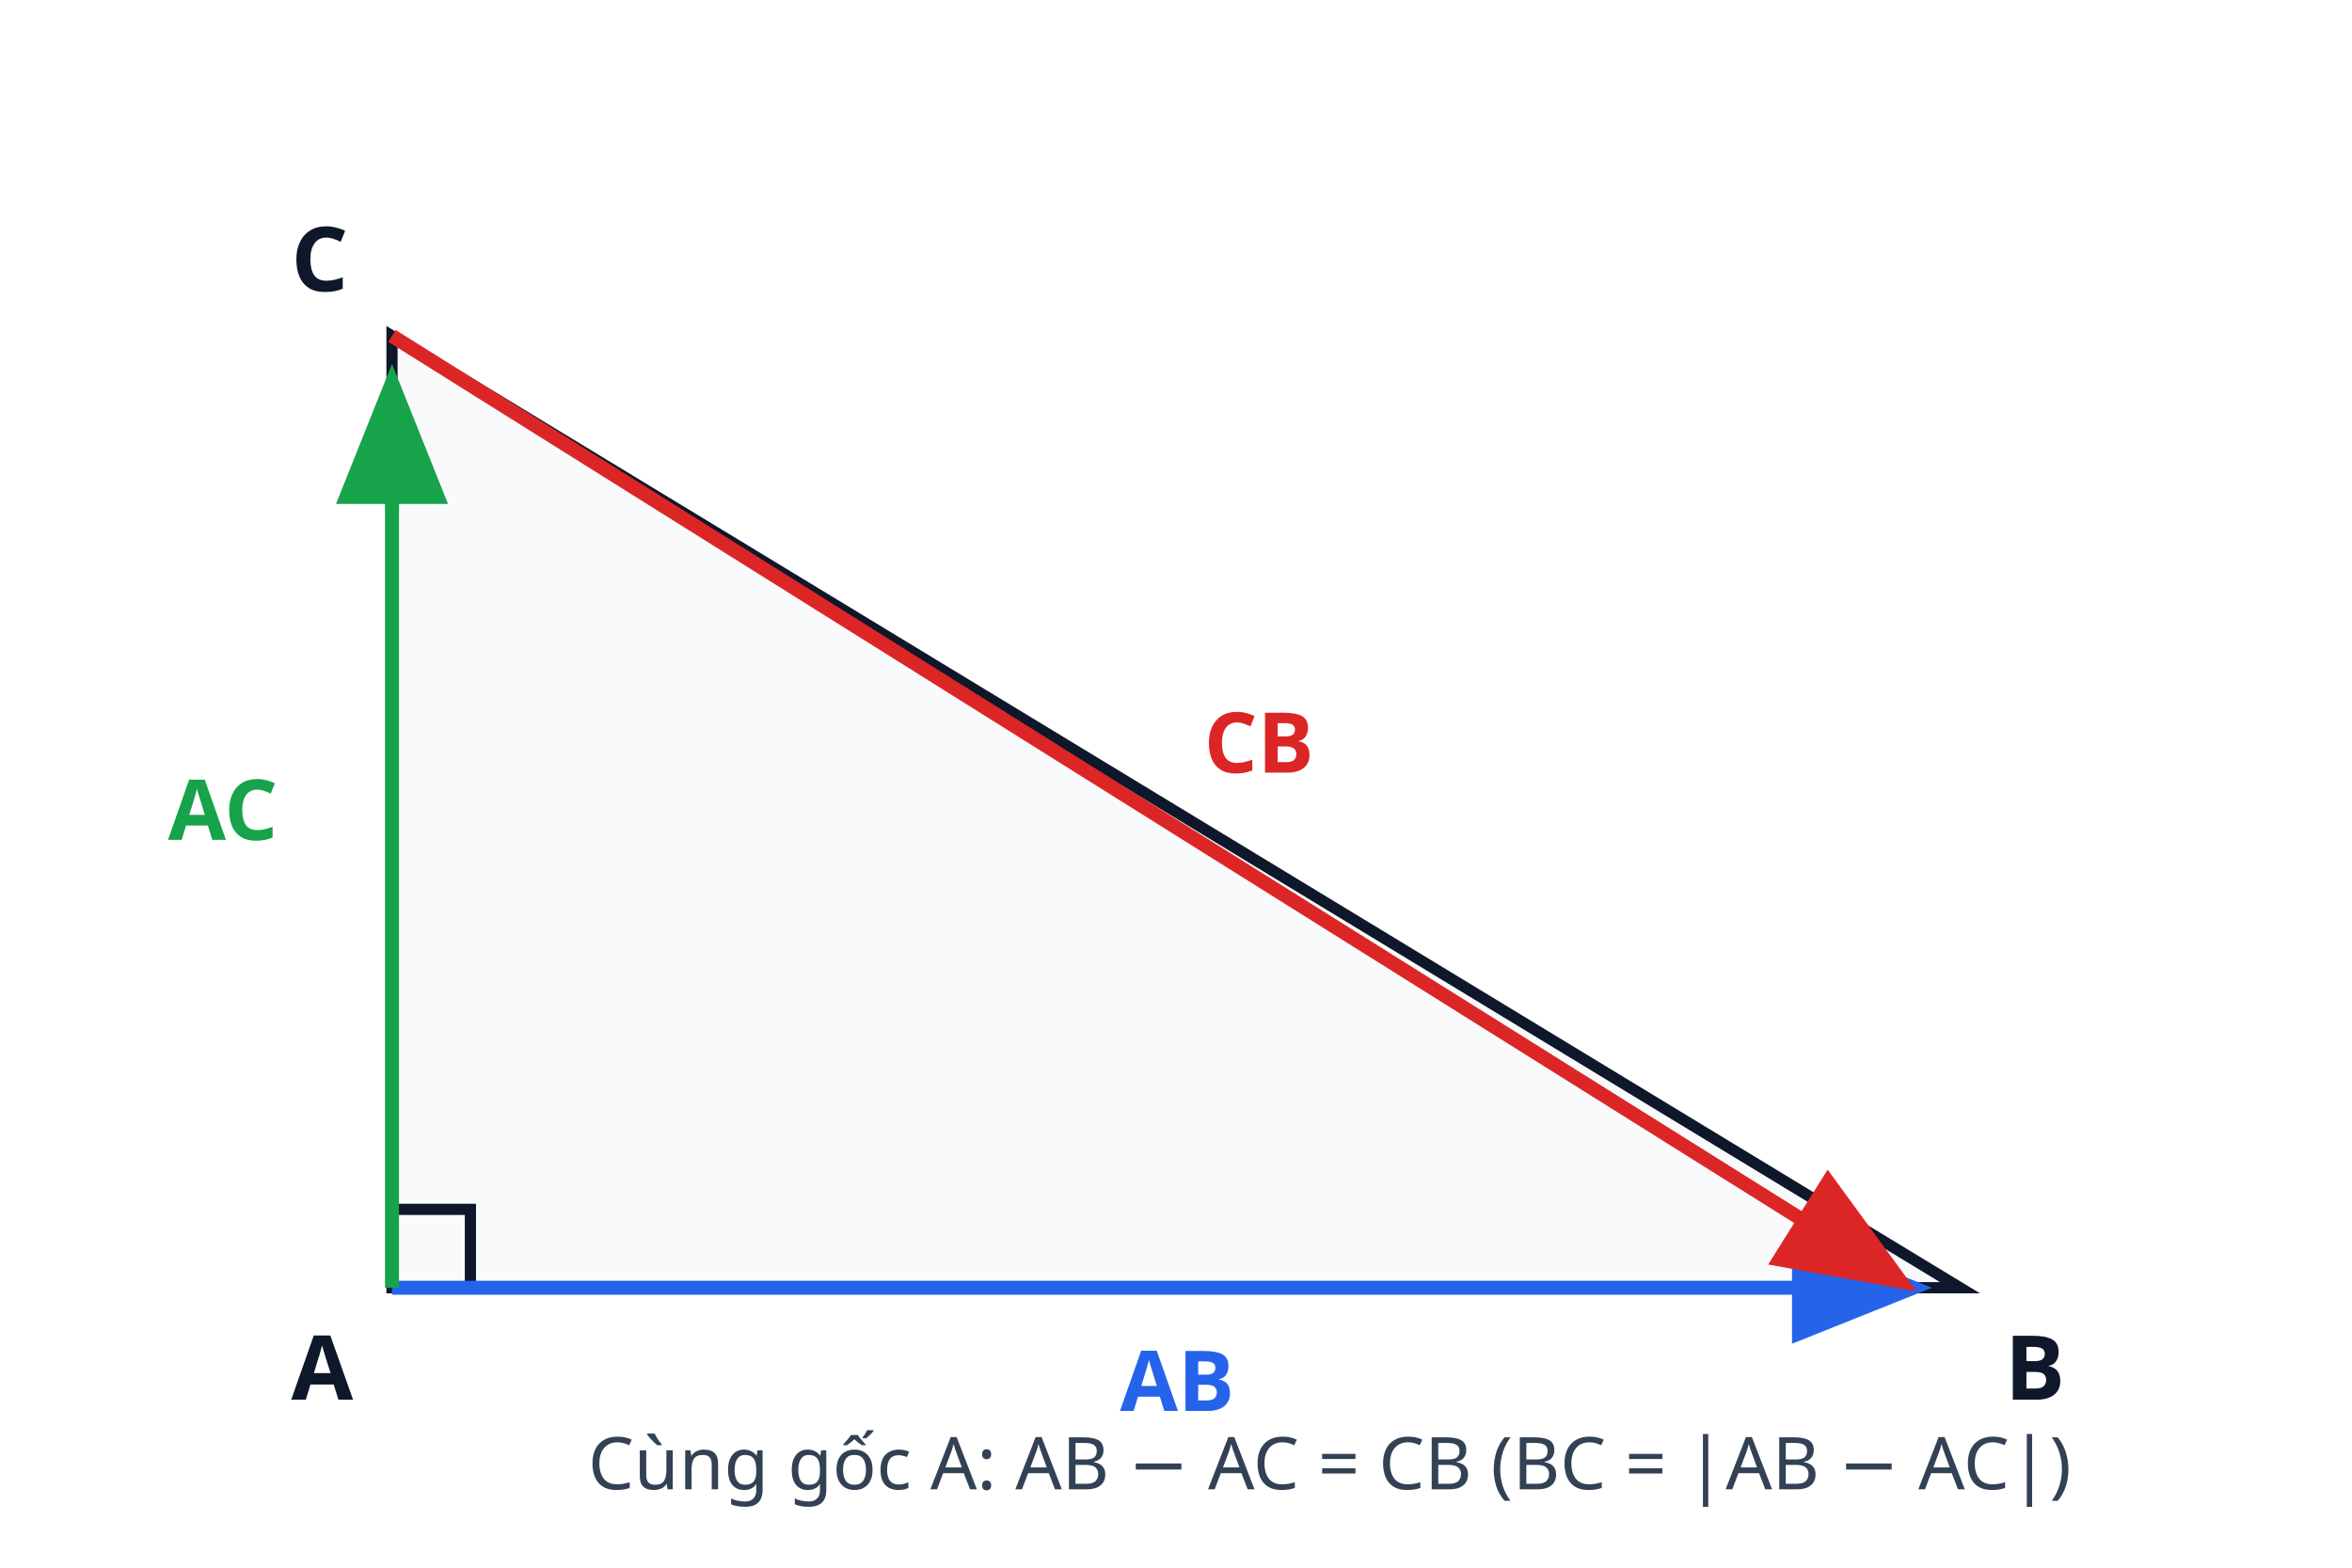
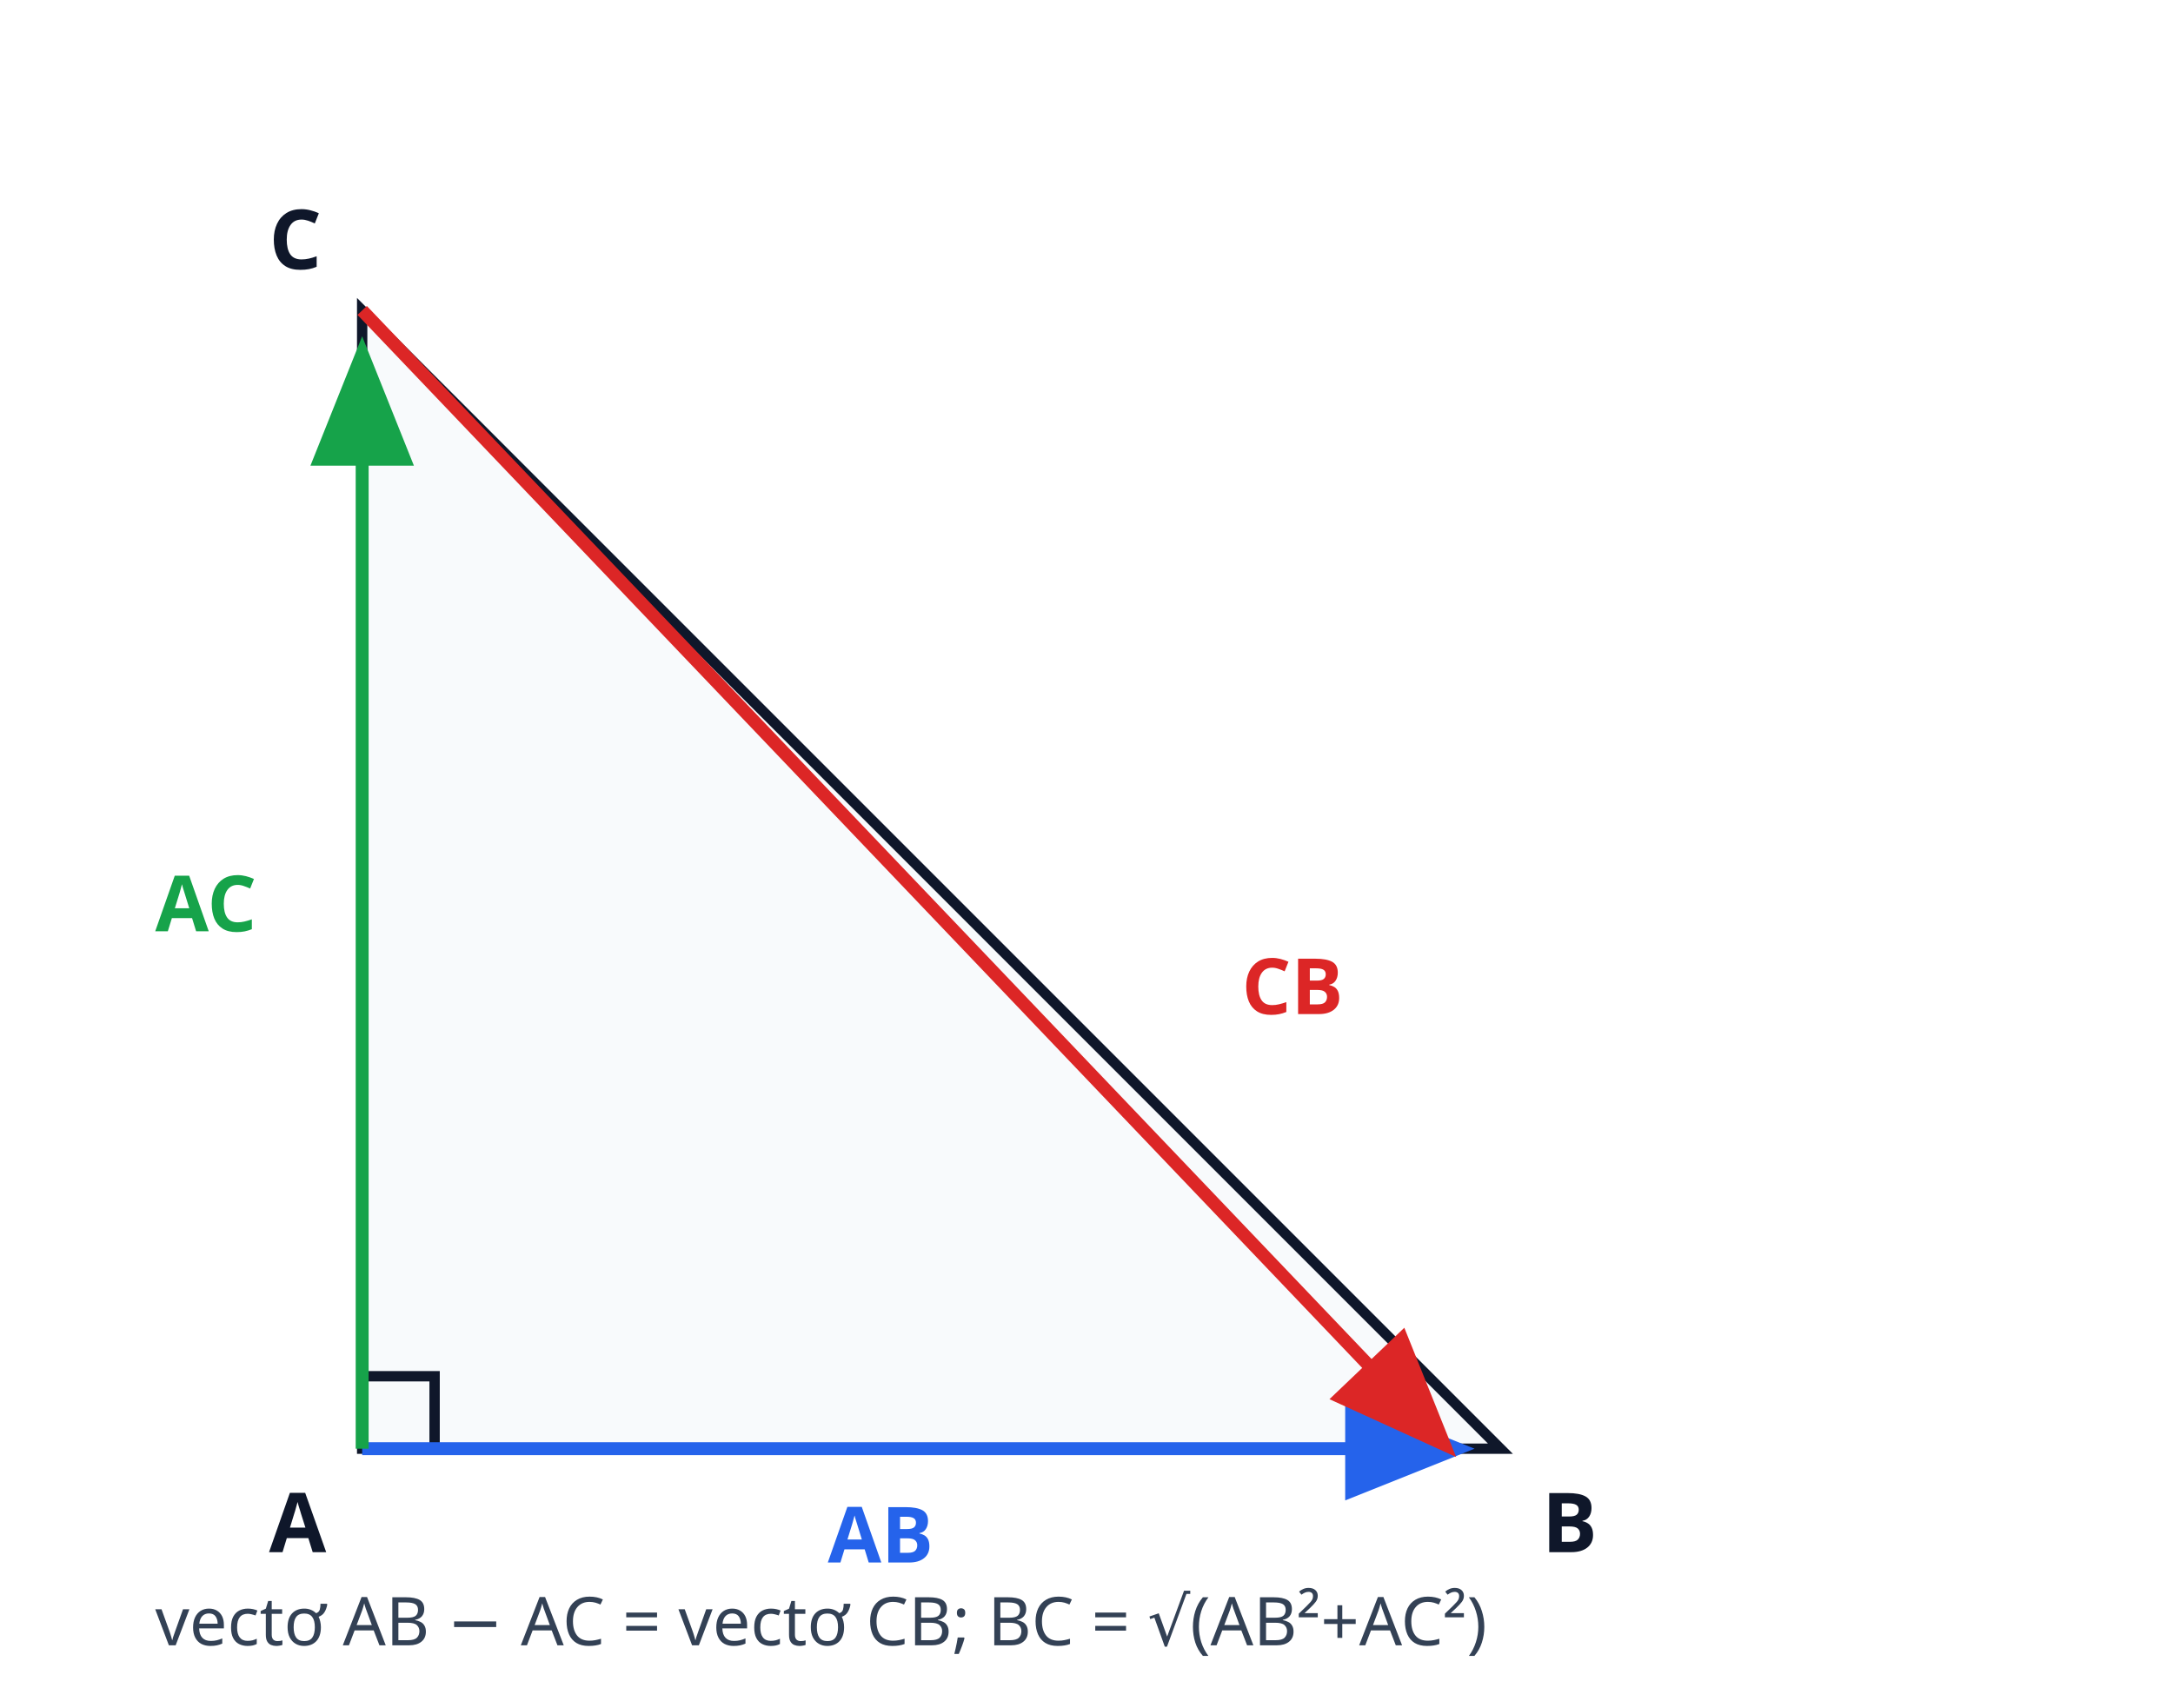
- <svg xmlns="http://www.w3.org/2000/svg" viewBox="0 0 420 280" role="img" aria-label="Tam giác ABC vuông tại A: hiệu AB - AC = CB">
+ <svg xmlns="http://www.w3.org/2000/svg" viewBox="0 0 420 330" role="img" aria-label="Tam giác ABC vuông tại A có AB nhỏ hơn AC: hiệu vectơ AB - vectơ AC = vectơ CB">
  <defs>
    <marker id="ab" markerWidth="10" markerHeight="8" refX="8" refY="4" orient="auto">
      <path d="M0,0 L10,4 L0,8 Z" fill="#2563eb" />
    </marker>
    <marker id="ag" markerWidth="10" markerHeight="8" refX="8" refY="4" orient="auto">
      <path d="M0,0 L10,4 L0,8 Z" fill="#16a34a" />
    </marker>
    <marker id="ar" markerWidth="10" markerHeight="8" refX="8" refY="4" orient="auto">
      <path d="M0,0 L10,4 L0,8 Z" fill="#dc2626" />
    </marker>
  </defs>
-   <path d="M 70 230 L 350 230 L 70 60 Z" fill="#f8fafc" stroke="#0f172a" stroke-width="2" />
-   <path d="M 70 216 L 84 216 L 84 230" fill="none" stroke="#0f172a" stroke-width="2" />
-   <line x1="70" y1="230" x2="340" y2="230" stroke="#2563eb" stroke-width="2.5" marker-end="url(#ab)" />
-   <line x1="70" y1="230" x2="70" y2="70" stroke="#16a34a" stroke-width="2.5" marker-end="url(#ag)" />
-   <line x1="70" y1="60" x2="338" y2="228" stroke="#dc2626" stroke-width="2.5" marker-end="url(#ar)" />
-   <text x="52" y="250" font-size="16" font-weight="700" font-family="ui-sans-serif, system-ui, sans-serif" fill="#0f172a">A</text>
-   <text x="358" y="250" font-size="16" font-weight="700" font-family="ui-sans-serif, system-ui, sans-serif" fill="#0f172a">B</text>
+   <path d="M 70 280 L 290 280 L 70 60 Z" fill="#f8fafc" stroke="#0f172a" stroke-width="2" />
+   <path d="M 70 266 L 84 266 L 84 280" fill="none" stroke="#0f172a" stroke-width="2" />
+   <line x1="70" y1="280" x2="280" y2="280" stroke="#2563eb" stroke-width="2.5" marker-end="url(#ab)" />
+   <line x1="70" y1="280" x2="70" y2="70" stroke="#16a34a" stroke-width="2.5" marker-end="url(#ag)" />
+   <line x1="70" y1="60" x2="278" y2="278" stroke="#dc2626" stroke-width="2.5" marker-end="url(#ar)" />
+   <text x="52" y="300" font-size="16" font-weight="700" font-family="ui-sans-serif, system-ui, sans-serif" fill="#0f172a">A</text>
+   <text x="298" y="300" font-size="16" font-weight="700" font-family="ui-sans-serif, system-ui, sans-serif" fill="#0f172a">B</text>
  <text x="52" y="52" font-size="16" font-weight="700" font-family="ui-sans-serif, system-ui, sans-serif" fill="#0f172a">C</text>
-   <text x="200" y="252" font-size="15" font-weight="700" font-family="ui-sans-serif, system-ui, sans-serif" fill="#2563eb">AB</text>
-   <text x="30" y="150" font-size="15" font-weight="700" font-family="ui-sans-serif, system-ui, sans-serif" fill="#16a34a">AC</text>
-   <text x="215" y="138" font-size="15" font-weight="700" font-family="ui-sans-serif, system-ui, sans-serif" fill="#dc2626">CB</text>
-   <text x="105" y="266" font-size="13" font-family="ui-sans-serif, system-ui, sans-serif" fill="#334155">Cùng gốc A: AB − AC = CB (BC = |AB − AC|)</text>
+   <text x="160" y="302" font-size="15" font-weight="700" font-family="ui-sans-serif, system-ui, sans-serif" fill="#2563eb">AB</text>
+   <text x="30" y="180" font-size="15" font-weight="700" font-family="ui-sans-serif, system-ui, sans-serif" fill="#16a34a">AC</text>
+   <text x="240" y="196" font-size="15" font-weight="700" font-family="ui-sans-serif, system-ui, sans-serif" fill="#dc2626">CB</text>
+   <text x="30" y="318" font-size="13" font-family="ui-sans-serif, system-ui, sans-serif" fill="#334155">vectơ AB − AC = vectơ CB; BC = √(AB²+AC²)</text>
</svg>
